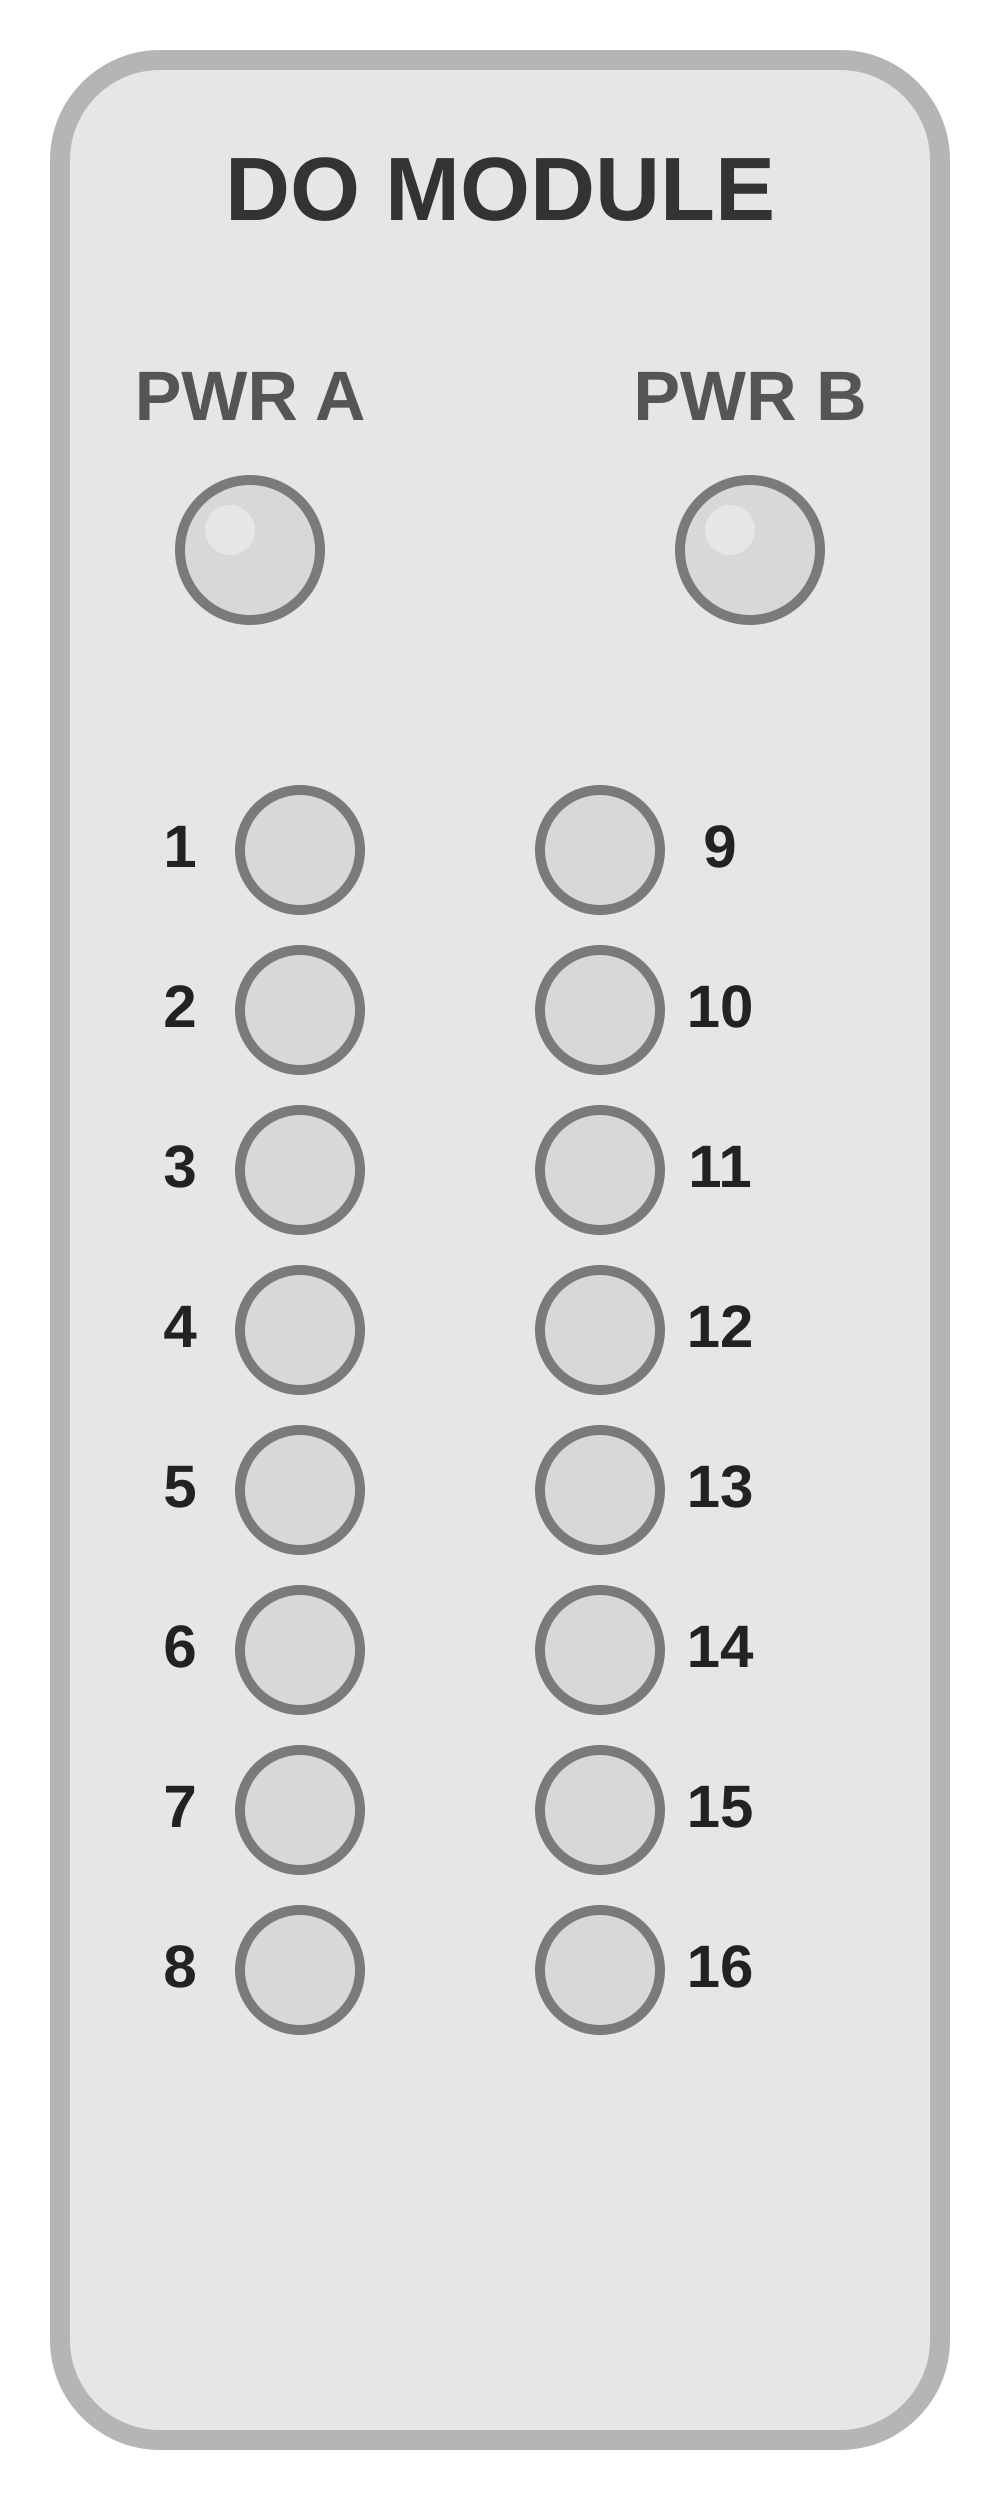
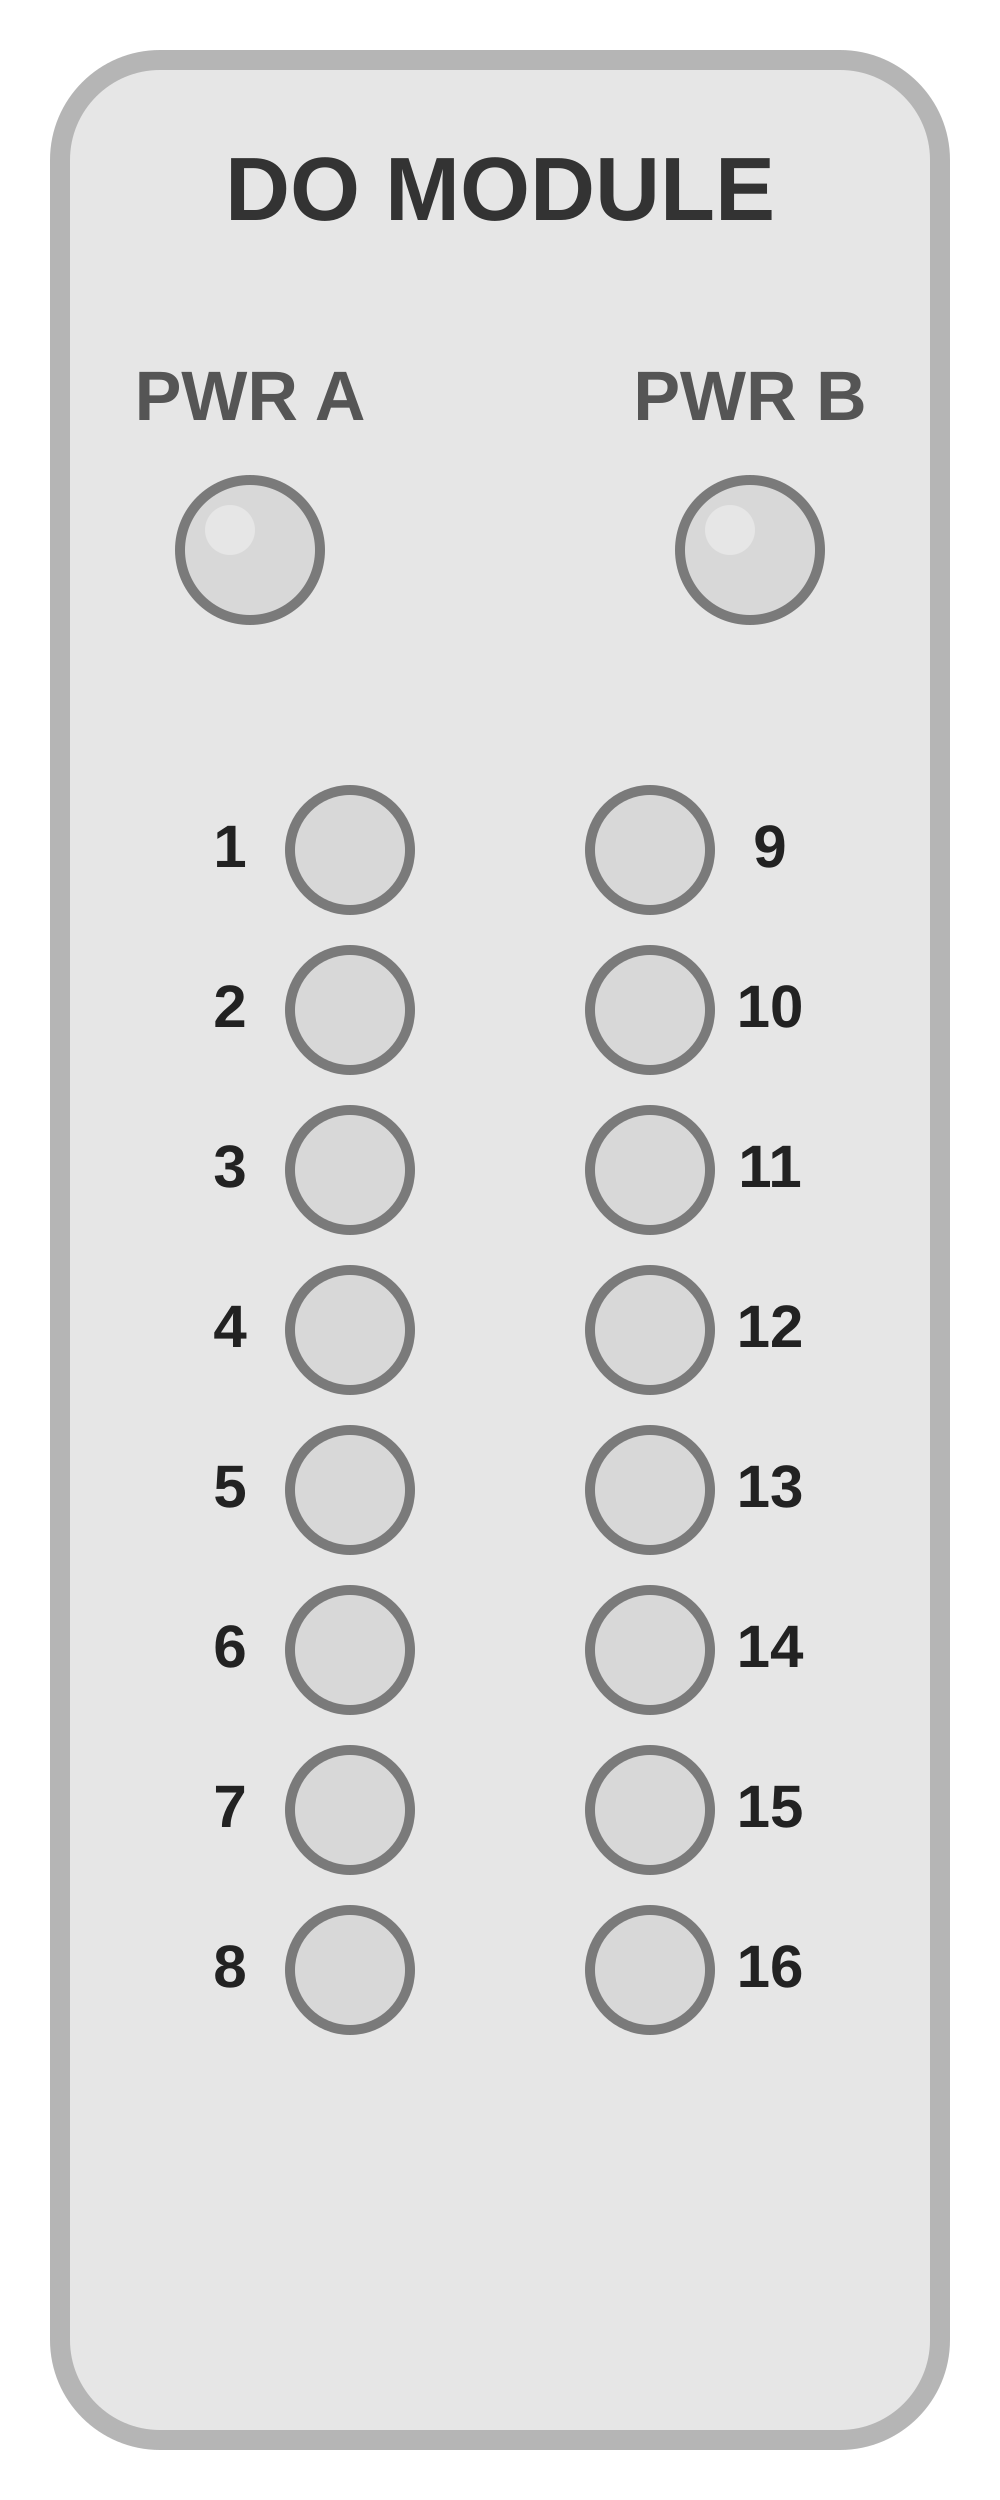
<svg xmlns="http://www.w3.org/2000/svg" width="1in" height="2.5in" viewBox="0 0 100 250" role="img" aria-label="DO Module (16-channel)">
  <defs>
    <style>
      .outer { fill: #e6e6e6; stroke: #b5b5b5; stroke-width: 2; }
      .title { font: 700 9px system-ui, -apple-system, Segoe UI, Arial, sans-serif; fill: #333; }
      .small { font: 600 7px system-ui, -apple-system, Segoe UI, Arial, sans-serif; fill: #555; }
      .lednum { font: 700 6px system-ui, -apple-system, Segoe UI, Arial, sans-serif; fill: #222; text-anchor: middle; dominant-baseline: middle;}

      /* Output LEDs slightly darker base */
      .led { fill: #d8d8d8; stroke: #7a7a7a; stroke-width: 1; }
      .led-on { fill: #4aa3ff; stroke: #1c66b5; }
      .led-warn { fill: #ffd24a; stroke: #c49a13; }
      .led-err { fill: #ff4a4a; stroke: #b51f1f; }

      .shine { fill: rgba(255,255,255,0.35); }
    </style>
  </defs>
  <rect class="outer" x="6" y="6" width="88" height="238" rx="10" ry="10" />
  <text class="title" x="50" y="22" text-anchor="middle">DO MODULE</text>
  <text class="small" x="25" y="42" text-anchor="middle">PWR A</text>
  <g id="status_pwrA">
    <circle class="led" cx="25" cy="55" r="7" />
    <circle class="shine" cx="23" cy="53" r="2.5" />
  </g>
  <text class="small" x="75" y="42" text-anchor="middle">PWR B</text>
  <g id="status_pwrB">
    <circle class="led" cx="75" cy="55" r="7" />
    <circle class="shine" cx="73" cy="53" r="2.5" />
  </g>
  <g id="ch01">
-     <text class="lednum" x="18" y="85">1</text>
-     <circle class="led" cx="30" cy="85" r="6" />
+     <text class="lednum" x="23" y="85">1</text>
+     <circle class="led" cx="35" cy="85" r="6" />
  </g>
  <g id="ch02">
-     <text class="lednum" x="18" y="101">2</text>
-     <circle class="led" cx="30" cy="101" r="6" />
+     <text class="lednum" x="23" y="101">2</text>
+     <circle class="led" cx="35" cy="101" r="6" />
  </g>
  <g id="ch03">
-     <text class="lednum" x="18" y="117">3</text>
-     <circle class="led" cx="30" cy="117" r="6" />
+     <text class="lednum" x="23" y="117">3</text>
+     <circle class="led" cx="35" cy="117" r="6" />
  </g>
  <g id="ch04">
-     <text class="lednum" x="18" y="133">4</text>
-     <circle class="led" cx="30" cy="133" r="6" />
+     <text class="lednum" x="23" y="133">4</text>
+     <circle class="led" cx="35" cy="133" r="6" />
  </g>
  <g id="ch05">
-     <text class="lednum" x="18" y="149">5</text>
-     <circle class="led" cx="30" cy="149" r="6" />
+     <text class="lednum" x="23" y="149">5</text>
+     <circle class="led" cx="35" cy="149" r="6" />
  </g>
  <g id="ch06">
-     <text class="lednum" x="18" y="165">6</text>
-     <circle class="led" cx="30" cy="165" r="6" />
+     <text class="lednum" x="23" y="165">6</text>
+     <circle class="led" cx="35" cy="165" r="6" />
  </g>
  <g id="ch07">
-     <text class="lednum" x="18" y="181">7</text>
-     <circle class="led" cx="30" cy="181" r="6" />
+     <text class="lednum" x="23" y="181">7</text>
+     <circle class="led" cx="35" cy="181" r="6" />
  </g>
  <g id="ch08">
-     <text class="lednum" x="18" y="197">8</text>
-     <circle class="led" cx="30" cy="197" r="6" />
+     <text class="lednum" x="23" y="197">8</text>
+     <circle class="led" cx="35" cy="197" r="6" />
  </g>
  <g id="ch09">
-     <circle class="led" cx="60" cy="85" r="6" />
-     <text class="lednum" x="72" y="85">9</text>
+     <circle class="led" cx="65" cy="85" r="6" />
+     <text class="lednum" x="77" y="85">9</text>
  </g>
  <g id="ch10">
-     <circle class="led" cx="60" cy="101" r="6" />
-     <text class="lednum" x="72" y="101">10</text>
+     <circle class="led" cx="65" cy="101" r="6" />
+     <text class="lednum" x="77" y="101">10</text>
  </g>
  <g id="ch11">
-     <circle class="led" cx="60" cy="117" r="6" />
-     <text class="lednum" x="72" y="117">11</text>
+     <circle class="led" cx="65" cy="117" r="6" />
+     <text class="lednum" x="77" y="117">11</text>
  </g>
  <g id="ch12">
-     <circle class="led" cx="60" cy="133" r="6" />
-     <text class="lednum" x="72" y="133">12</text>
+     <circle class="led" cx="65" cy="133" r="6" />
+     <text class="lednum" x="77" y="133">12</text>
  </g>
  <g id="ch13">
-     <circle class="led" cx="60" cy="149" r="6" />
-     <text class="lednum" x="72" y="149">13</text>
+     <circle class="led" cx="65" cy="149" r="6" />
+     <text class="lednum" x="77" y="149">13</text>
  </g>
  <g id="ch14">
-     <circle class="led" cx="60" cy="165" r="6" />
-     <text class="lednum" x="72" y="165">14</text>
+     <circle class="led" cx="65" cy="165" r="6" />
+     <text class="lednum" x="77" y="165">14</text>
  </g>
  <g id="ch15">
-     <circle class="led" cx="60" cy="181" r="6" />
-     <text class="lednum" x="72" y="181">15</text>
+     <circle class="led" cx="65" cy="181" r="6" />
+     <text class="lednum" x="77" y="181">15</text>
  </g>
  <g id="ch16">
-     <circle class="led" cx="60" cy="197" r="6" />
-     <text class="lednum" x="72" y="197">16</text>
+     <circle class="led" cx="65" cy="197" r="6" />
+     <text class="lednum" x="77" y="197">16</text>
  </g>
</svg>
